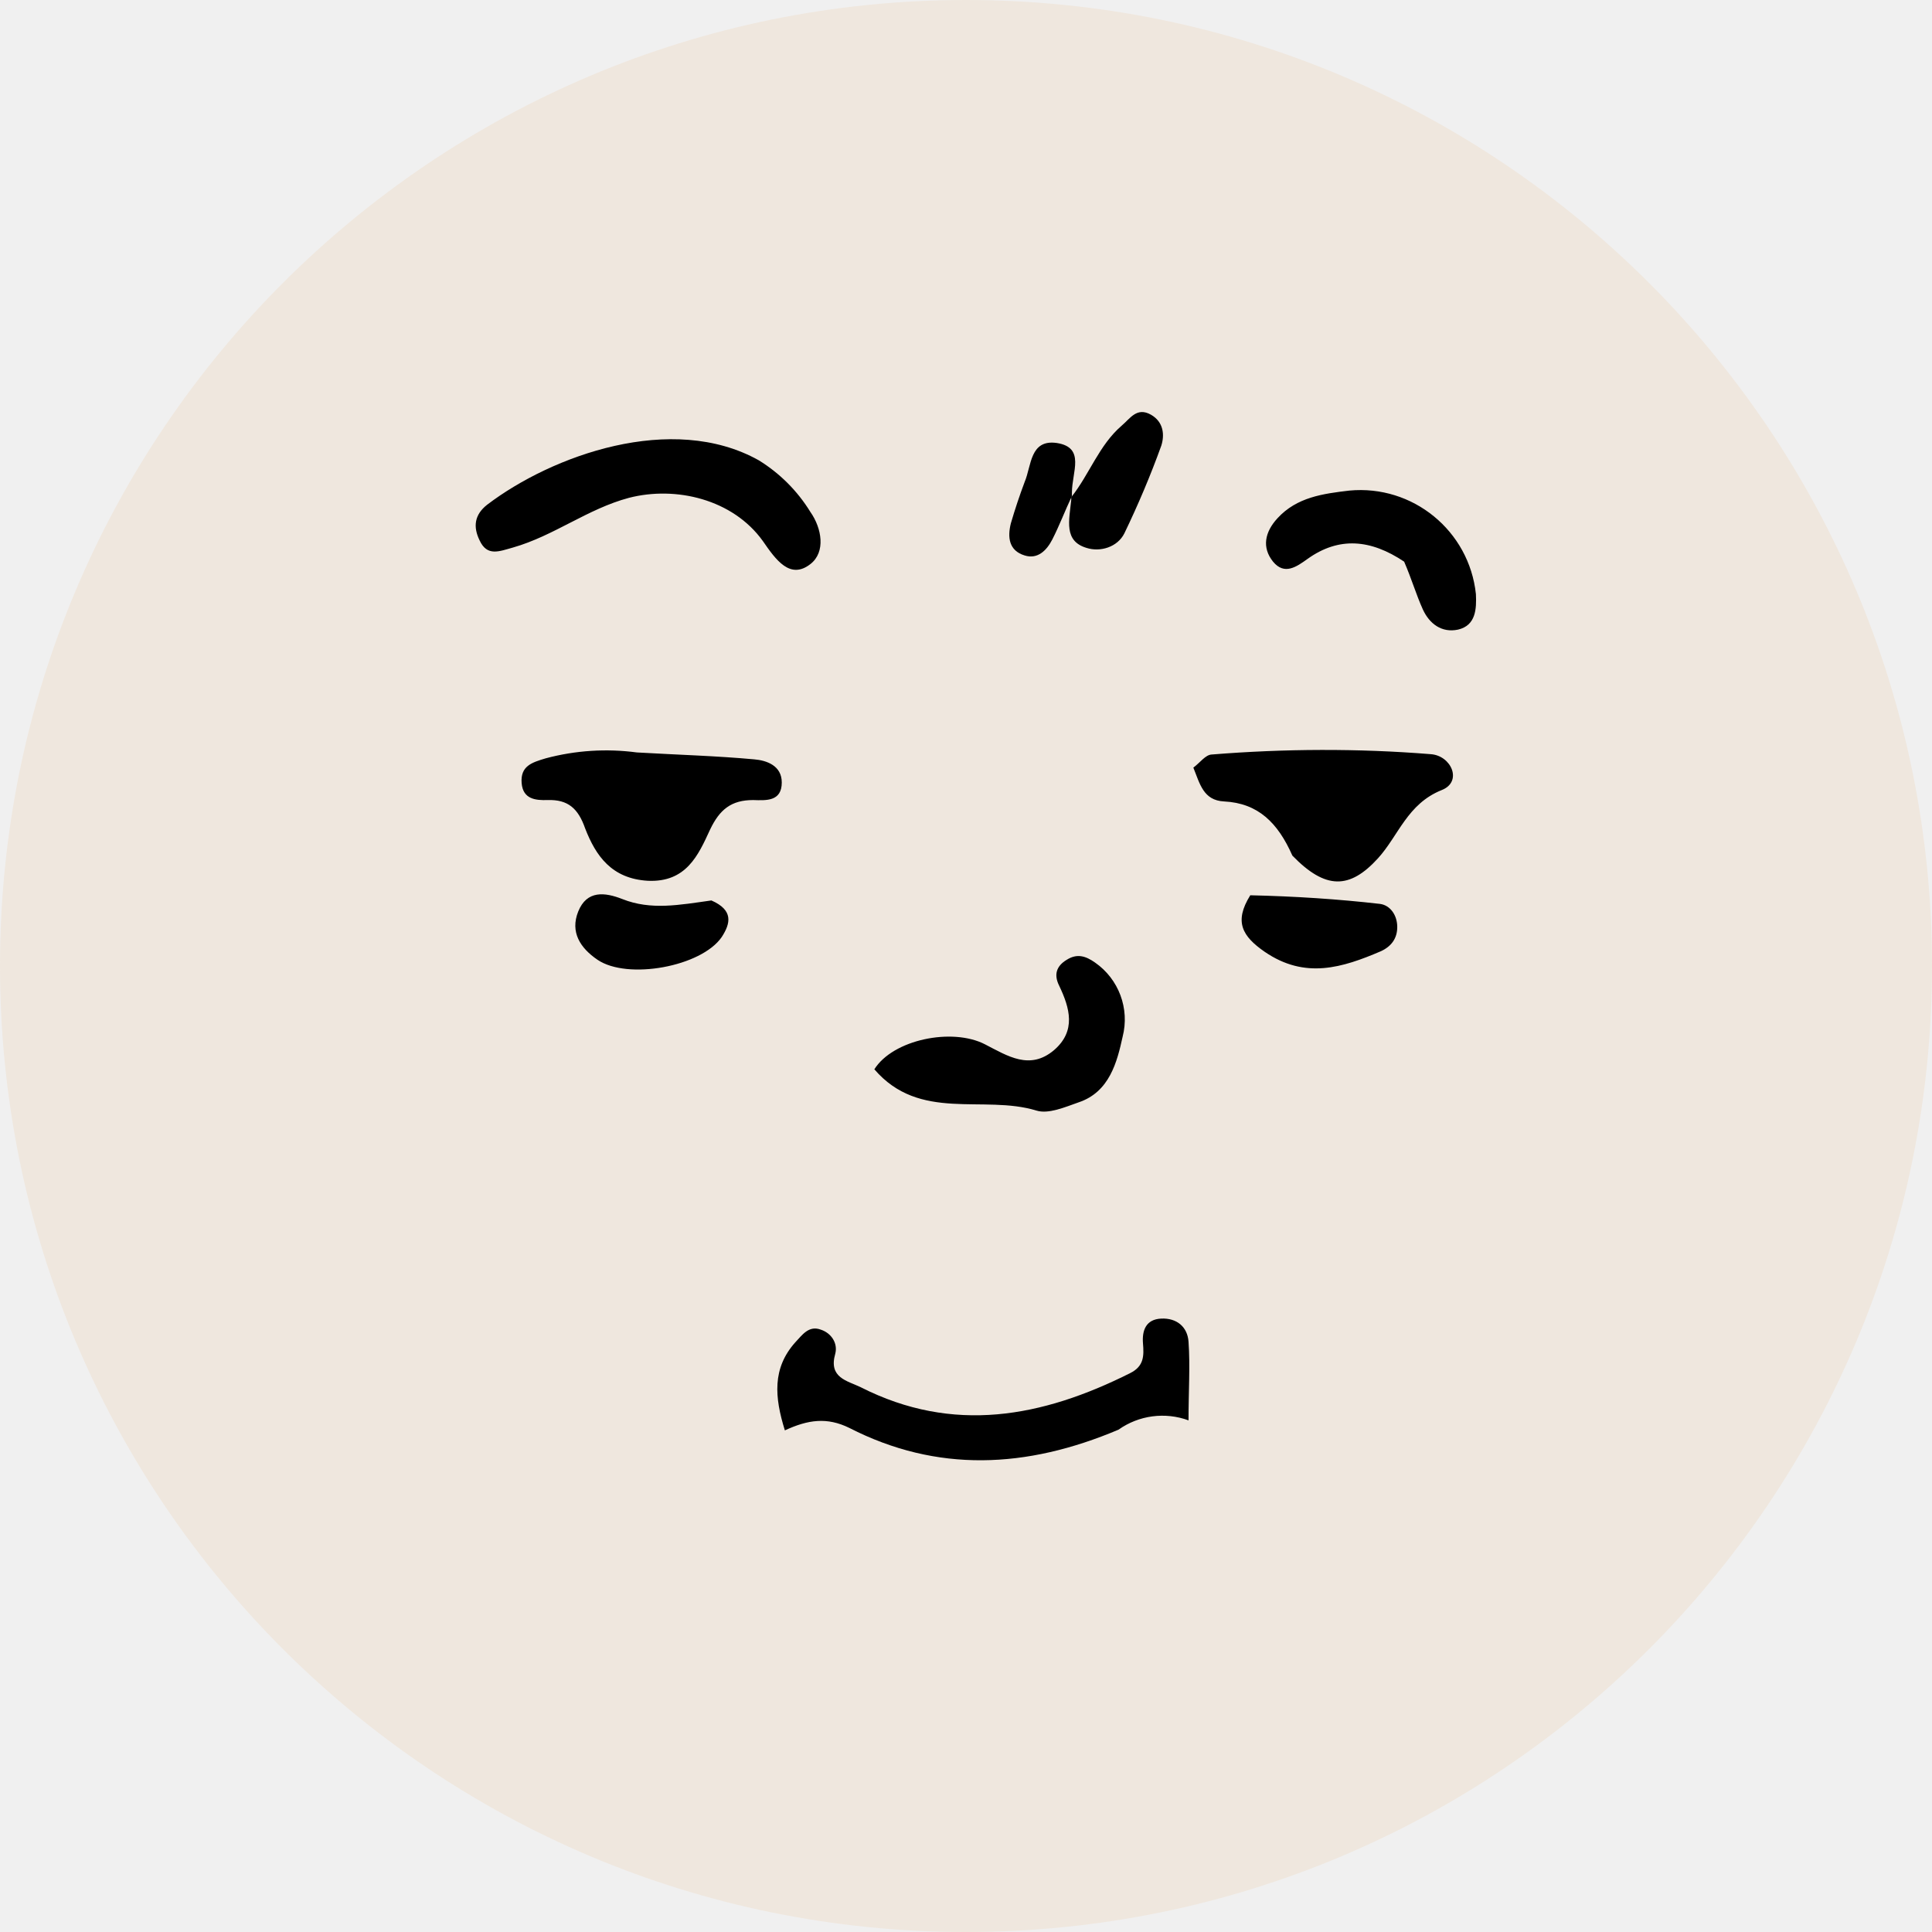
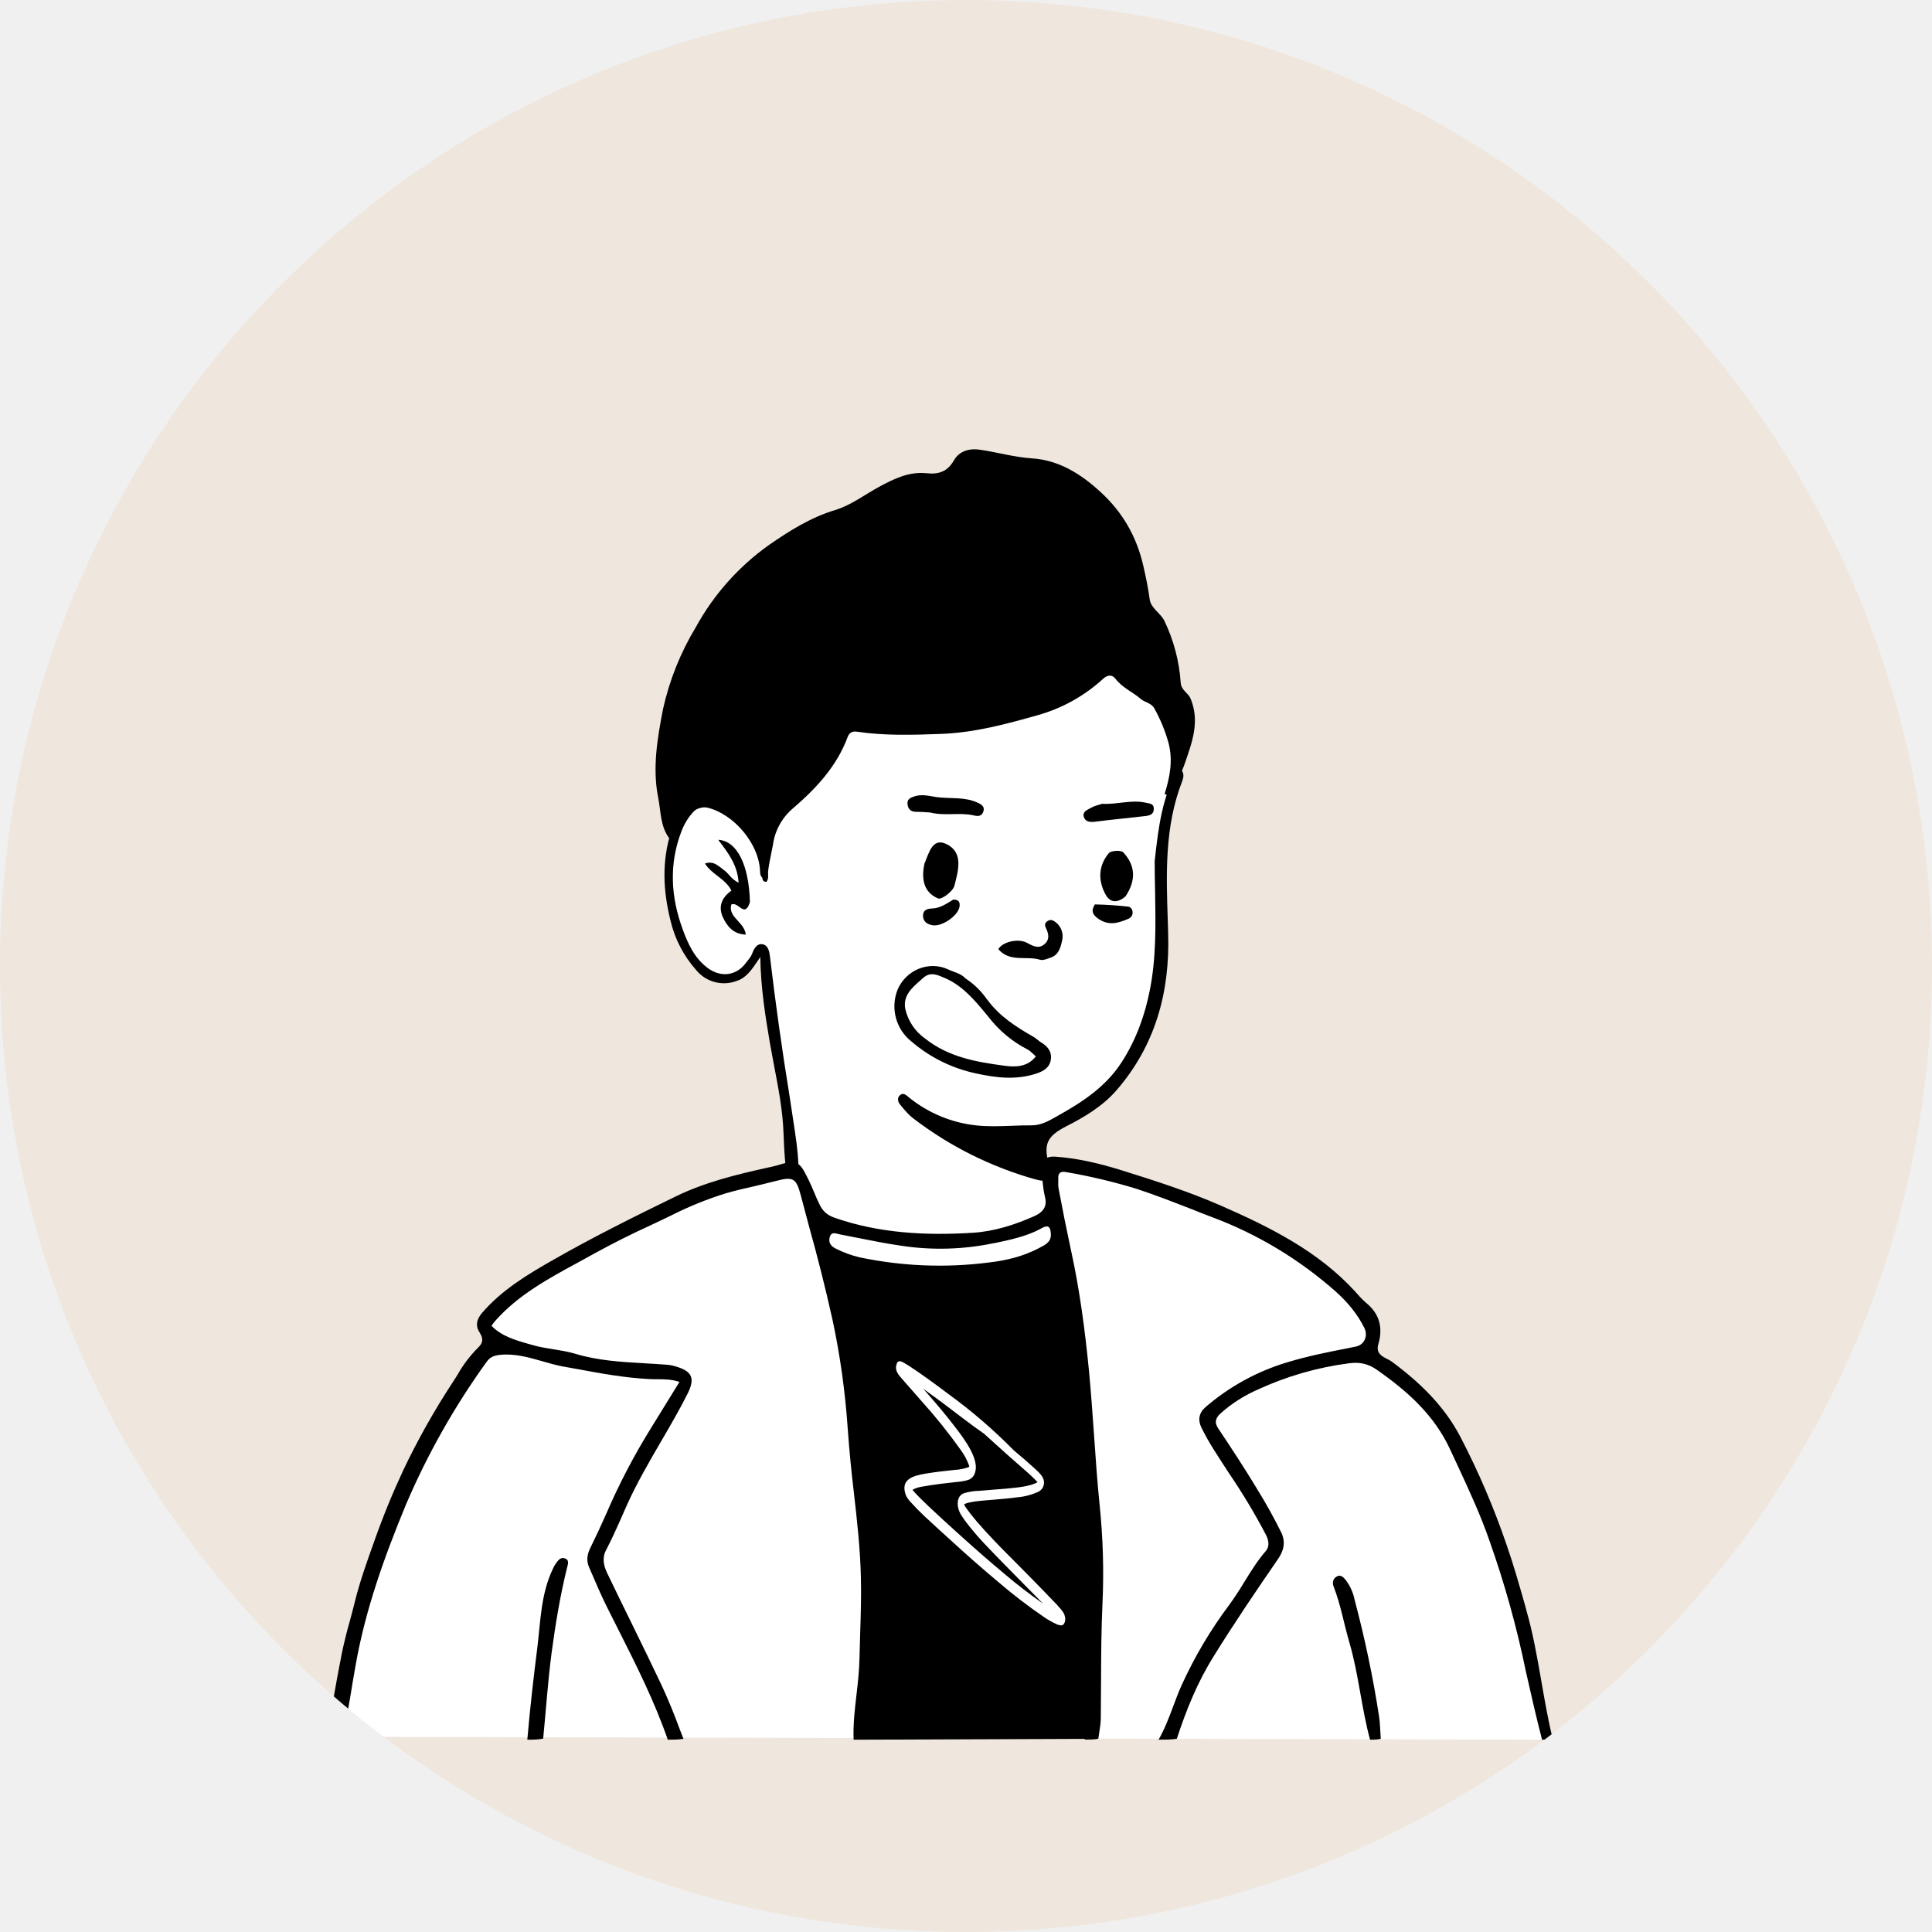
- <svg xmlns="http://www.w3.org/2000/svg" viewBox="0 0 560 560" fill="none" shape-rendering="auto" width="128" height="128">
+ <svg xmlns="http://www.w3.org/2000/svg" viewBox="0 0 1744 1744" fill="none" shape-rendering="auto" width="160" height="160">
  <mask id="viewboxMask">
-     <rect width="560" height="560" rx="280" ry="280" x="0" y="0" fill="#fff" />
+     <rect width="1744" height="1744" rx="872" ry="872" x="0" y="0" fill="#fff" />
  </mask>
  <g mask="url(#viewboxMask)">
-     <rect fill="#EFE7DE" width="560" height="560" x="0" y="0" />
-     <g transform="translate(136 328)">
-       <path d="M188.2 86.4c-26.7 11.3-52.6 12.5-78-.5-6.5-3.2-12-2.4-18.7.7-3-9.6-3.7-18 3-25.5 2-2.1 3.9-5 7.4-3.7 3.1 1 5 4 4.2 7-2 7 3.5 7.8 7.4 9.7 26.8 13.6 52.6 8.7 78.1-4.1 4-2 4-5 3.7-8.6-.3-3.7.8-7 5.3-7.2 4.5-.2 7.6 2.4 7.9 6.7.5 7.1 0 14.3 0 22.8a22 22 0 0 0-20.3 2.7Z" fill="#000" />
-     </g>
-     <g transform="translate(246 125)">
-       <path d="M7.4 185c5.4-8.7 22.6-12.2 32.1-7.3 6.6 3.4 13 7.6 20 1.7 6.5-5.6 4.6-12.2 1.5-18.7-1.6-3.2-.8-5.7 2.2-7.5 3-1.9 5.5-1.1 8.2.8a20.1 20.1 0 0 1 8 21.5c-1.6 7.3-3.8 16-12.7 19-4 1.4-8.8 3.5-12.3 2.4-15.4-4.7-33.8 3.4-47-12Z" fill="#000" />
-     </g>
-     <g transform="translate(-45 137)">
-       <path d="M407.4 122.5c13 .3 25.4 1.1 37.6 2.5 3 .4 5 3.3 5 6.7 0 3.3-1.7 5.6-4.7 7-11.2 4.8-22 8.2-33.7.2-6.5-4.5-9-8.7-4.2-16.4ZM251.2 124c6.4 2.8 5.6 6.6 3 10.6-5.9 8.6-27.3 12.5-36 6.6-5-3.4-8-8-5.6-14 2.5-6.2 7.7-5.6 12.8-3.6 8.3 3.3 16.5 1.7 25.8.4ZM419.6 111c-4.2-9.5-9.9-15.2-19.8-15.7-6-.3-7-5.1-8.9-9.8 2-1.5 3.5-3.7 5.3-3.8 21.1-1.7 42.4-1.8 63.5-.1 6 .4 9.3 8 3.2 10.4-10 4-12.5 13.2-18.5 19.8-8.2 9-15.2 9.1-24.8-.8ZM229.6 81.1c12.2.7 23.1 1 34 2 3.6.3 8 1.8 8 6.7 0 5.6-4.6 5.2-8.3 5.1-6.3 0-9.7 2.7-12.5 8.6-3.4 7.4-6.9 15.3-18 14.8-10.5-.6-15.1-7.2-18.2-15.2-2-5.7-4.9-8.4-10.9-8.2-3.4.1-7.1-.2-7.5-4.9-.4-5 3-6 7-7.2a67.7 67.7 0 0 1 26.4-1.7Z" fill="#000" />
-     </g>
-     <g transform="translate(-45 137)" />
-     <g transform="translate(119 114)">
-       <g fill="#000">
-         <path d="M102.1 42.8c-8.7-12.1-25.2-16-38.8-12.5-12 3.2-21.7 11-33.6 14.4-4 1.1-7.5 2.7-9.7-2.1-1.9-3.9-1.5-7.4 2.2-10.3C41 18 75.8 5.4 100.9 19.4a45.7 45.7 0 0 1 15 15c3.3 4.7 4.5 11.6 0 15.1-5.9 4.6-10-1.2-13.8-6.7ZM288 48.8c-9.7-6.5-18.9-7.3-28-.8-3.2 2.3-6.7 4.8-10 .8-3.3-4.1-2.4-8.6 1.3-12.6 5.6-6.1 13.2-7.1 20.8-8a33.7 33.7 0 0 1 36.7 30c.2 4.3 0 9.1-5.2 10.3-4.7 1-8.3-1.7-10.2-5.9-1.9-4.2-3.2-8.7-5.4-13.8ZM191.6 30c5.2-6.6 8-15 14.5-20.6 2.5-2.1 4.4-5.5 8.5-3.2 3.7 2.1 4 5.9 3 9-3.1 8.6-6.7 17.1-10.7 25.4-2 4-7 5.5-11 4.2-6.6-2-5-7.9-4.4-13.9v-1Z" />
-         <path d="M191.7 29.8c-2 4.2-3.6 8.5-5.7 12.6-1.6 3.1-4.2 5.8-8 4.6-4.6-1.4-5-5.3-4-9.3 1.2-4.1 2.5-8 4-12 2-4.7 1.5-12.4 9.3-11.3 8.4 1.3 4.4 8.4 4.4 14.4v1Z" />
+     <rect fill="#EFE7DE" width="1744" height="1744" x="0" y="0" />
+     <g transform="translate(174.4 174.4) scale(0.8)">
+       <g transform="translate(531 487)">
+         <path d="M554 727.7c-99.2 297-363.8 388.6-503.7 19.8-19.3-50.7 31-69.5 66.2-91.9 24.1-15.3 36.8-28.5 35.3-42.2-7-64.4-36.9-243.8-36.9-243.8l-3-5.8s.7-1.6-2.2 1.2c-3 3-9.9 34.2-37 34.2-24.5 0-49.2-10.9-61-86.3C7.2 285.6 9.6 214 40 201c12.5-5.3 24-7.2 35.2-.8 11.3 6.4-13-22 112-126C268.4 6.4 396.7-3.5 448.5 8 500.3 19.5 552 44.8 574.9 98.5c27.8 65-25.9 114.3-14 262.5-2.2 53.6.8 171.2-146.6 210.6-28 7.5-19.3 48.4 22.7 58.4 67 21 117 72.3 117 97.9" fill="#fff" />
+         <path fill-rule="evenodd" clip-rule="evenodd" d="m554 266.2.1-1.4c4.1-36.4 8.2-71.7 27.1-103.4 6.5 4.4 5.7 10 3.7 15.2-19.9 51.2-18 104.4-16.2 157.6l.4 14c2.1 66.4-14.5 126.8-58.7 177.5-15.4 17.6-35.8 29.8-56.5 40.3-21.4 11-25.9 20.1-19.2 43.6l.8 2.6c1.4 3.9 2.8 7.9-1 11.8-4.5 4.6-9.5 3.3-14.8 1.8l-.6-.1a406.4 406.4 0 0 1-137-68.3c-6-4.4-10.8-10.3-15.5-16.1l-.3-.4c-2.5-3-3-7.8.5-10.4 3.3-2.5 5.8-.5 8.7 1.8l1 .9a145.5 145.5 0 0 0 76.3 31.7c13.4 1.4 26.6.9 40 .4 7.4-.3 14.8-.6 22.3-.5 10.2 0 18.7-4.7 26.7-9.2l2.8-1.6c27.8-15.5 54.3-32.8 72.2-60.7 16.1-25 25.9-52.2 31.6-80.9 7.2-36.1 6.6-72.7 6-109.8-.3-12-.5-24.2-.5-36.4ZM50.6 190.8c21.9-1.7 34 11.2 44.3 26.3a140.4 140.4 0 0 1 22.4 61.5c.5 3.7 1 7.6-1.2 11.3-4.5.6-4.9-3-5-5.6-.5-20.7-9.7-38.7-18.9-56.1-6.6-12.5-16.2-24.6-31.4-27.6-17.2-3.5-33 12-40.8 32.2-14.5 37.6-12 74.6 1.4 111 5.8 15.9 13.1 32.1 27.8 43.2 14.8 11.3 32.7 9.3 43.6-5.7l2-2.5c2-2.6 4-5.1 5-8 2.1-5.8 5.4-11.2 11.3-10.4 6.8 1 8 8.3 8.7 14a3661 3661 0 0 0 22 156.7l5.9 38.8c2.6 17.1 5.6 41.7 3.6 52.1a28 28 0 0 0-.3 2.2c-.4 2.8-.6 5-4.2 5.5-4.9.8-7-2-7.7-6.4-2.3-17-3-23.6-4-49.6-.9-25.2-5.6-50-10.4-74.9l-5-27c-5.2-30.8-10.3-62-10.8-97l-2 3c-7.6 11.3-13.7 20.5-24.5 24a40.5 40.5 0 0 1-46.1-12.5 127.8 127.8 0 0 1-28.8-55.8c-8.4-34-9.9-67.1.9-100.6 5.2-16.1 23.7-44.7 42.2-42Zm34.6 127.5c4.4 3.2 8.4 6 12-5.4-1.1-42.2-14.7-69.2-35.8-70.3 11.2 14.6 22 28.8 23 48.5a32.3 32.3 0 0 1-10.7-8.8c-2-2.2-4-4.4-6.5-6l-3-2.4c-4.8-3.6-9.7-7.4-17.8-4.5 3.8 5.8 9 10 14.3 14 6 4.7 12 9.3 15.6 16.5-10.6 7.7-15.2 17.7-9.7 29.9 4.8 10.5 11.9 19.2 25.9 19.8-.6-6.3-4.7-10.9-8.8-15.4-5-5.4-9.7-10.6-7.5-18.6 3.2-1.5 6.2.7 9 2.7Z" fill="#000" />
      </g>
+       <g transform="translate(178 1057)">
+         <path d="m1351 688-1370-3.3s11.4-97 44.4-189.1c41.2-115.2 107.2-232 125-246.1 20.9-16.8-11.6-18.2 3.5-41.2 33.5-51.1 147-97.5 179.9-114.1 58.7-29.8 164.9-47.8 164.9-47.8l27.2 53.5s63.6 21.9 138.7 24.4C705 125.6 799 94.8 799 94.8L787.9 37s169.6 34.8 253.5 85.6c48.3 29.3 108.6 75 110 101.2 2.2 39.8 1.8 36.7 24.1 51.9 53.5 36.2 98.8 122 121.3 191.2C1314.4 521.1 1351 688 1351 688Z" fill="#fff" />
+         <path d="m842 687-269 1s19-182.5-1.4-325c-6.2-44.2-32.6-224.4-32.6-224.4s73.7 24.7 131.4 24.7C733 163.3 798 131 798 131s24.3 69 29 182.4l15 373.6Z" fill="#000" />
+         <path fill-rule="evenodd" clip-rule="evenodd" d="M301.5 563.4c20.5 40.6 41 81.3 56 124.6 6.6 0 12 0 17.7-1l-4.3-11a672.5 672.5 0 0 0-19.6-47.8 5876 5876 0 0 0-34.2-70.7c-9.4-19.2-18.8-38.3-28-57.5-3.8-8-6-16.9-1.3-25.8 6.7-12.8 12.6-26 18.4-39.2l5.2-11.8c11-24.4 24.5-47.6 38-70.9 10.6-18.1 21.2-36.3 30.6-55 8-16.3 5.6-24.5-12-30a48.4 48.4 0 0 0-10.5-2.3c-8.6-.7-17.2-1.2-25.9-1.7-26.4-1.5-52.9-3-78.6-10.8-8-2.4-16.3-3.7-24.6-5-8-1.3-16-2.6-23.8-4.9l-4.6-1.3c-14.8-4.2-30-8.6-41.4-20.3l1.7-2.4c1-1.3 1.8-2.5 2.8-3.5 25.5-28.7 59-47 92.3-65.1l20-11a963.1 963.1 0 0 1 62.6-31.4c7.9-3.7 15.8-7.4 23.7-11.3A394 394 0 0 1 423 71.5c10.6-3.1 21.4-5.6 32.2-8 7.8-1.9 15.6-3.7 23.3-5.7 20.1-5.3 23.8-4 29 15.7l9.1 34.2a2051 2051 0 0 1 26.8 106.6c8.7 40.7 14.4 82 17.2 123.5a1480 1480 0 0 0 6.8 70.7c3.7 32.2 7.3 64.3 8 96.7.5 20.8-.1 41.6-.8 62.4l-.8 29c-.3 13.5-1.8 26.9-3.3 40.2-2 17-4 34-3.3 51.2 6.7 0 12.2 0 17.8-1.2l.6-16.2c.2-10.2.5-20 1.6-29.6 5.7-51 4.8-102 3.7-153-.7-33.6-3.6-67-8.4-100.2a605.8 605.8 0 0 1-4.6-52.8c-1.3-23-2.6-46.1-7.3-69a1627 1627 0 0 1-6.7-34.2 906 906 0 0 0-13-61.8c-.2-1-.6-2-1-3-1.2-3-2.5-6 .6-8.9 4-3.8 9.1-2.7 14-1.4A373 373 0 0 0 690 167.3c31.6-2.4 62.8-5.8 91.8-19.5 8.7-4 15.5-1.5 17.4 9 1 5.6 1.7 11.2 2.4 16.9 1 7.9 2.1 15.8 3.8 23.4 7.8 34.8 10 70 12 105.2 1 16.1 2 32.2 3.5 48.3 1.1 12 2 24.2 2.8 36.3 1 14.6 2 29.1 3.6 43.7 6.3 60.7 4.7 121.5 2.7 182.3l-.7 20c-.7 18.4-1.4 36.7-1.4 55 5.8 0 10.4 0 15.4-1l.8-5.3c1-6.5 2-12.5 2-18.4l.3-44.7c.1-28 .3-56.2 1.6-84.2 1.7-37 .6-74-3.2-111-2.7-26.2-4.5-52.4-6.3-78.7-1.7-24.1-3.4-48.3-5.7-72.4-4.5-46-10.5-92-20.5-137.3a2499.2 2499.2 0 0 1-13.8-68.7c-.5-2.4-.4-5-.4-7.4v-4c-.3-6.4 2.7-8.5 9.1-7.2a642.2 642.2 0 0 1 79.2 18.8c21 6.9 41.7 15 62.3 23 7.3 3 14.7 5.8 22 8.6a446.7 446.7 0 0 1 141 84.8c13 11.7 24.1 25.1 31.8 40.6 4.5 9.3-.3 19.2-9.6 21l-9.2 1.9c-22.7 4.4-45.4 9-67.6 15.7a251.6 251.6 0 0 0-92.9 50.8c-7.6 6.6-8.7 14.7-4.5 23.2 4 8 8.4 16 13.2 23.6 5.8 9.2 11.7 18.4 17.7 27.5a705.7 705.7 0 0 1 42 70c3.2 6.5 4 13-.3 18-9.4 10.8-16.8 22.9-24.3 35a360.3 360.3 0 0 1-16.9 25.7 486 486 0 0 0-53.6 90.3c-3.6 7.9-6.6 16-9.7 24.2-4.8 13-9.7 25.8-16.5 37.7 7.5 0 14 0 20.6-1 10.7-33 23.5-64.2 41.5-93 23-37.1 47.5-73.3 72.3-109.3 6.3-9 9.7-18.8 3.8-31a589 589 0 0 0-27-48.5l-.4-.7c-13.9-23-28.7-45.6-43.7-68-4.7-7.2-2.2-12 3-16.8a158.1 158.1 0 0 1 41.7-26.7 355.4 355.4 0 0 1 102.9-29.7c12.8-1.7 22.3.7 32 7.6 34.6 24.3 64.6 51 82.6 90.3l8.7 18.7c12.8 27.6 25.6 55.2 35.5 84a1107 1107 0 0 1 41 147.4c5.8 25.6 11.6 51.2 18.2 76.7 4.9 0 8.6 0 12-1-5.3-21.6-9-43.3-12.8-65-4.7-27-9.4-54-17-80.4l-1.4-5.3c-6.6-23.2-13.2-46.4-21.1-69a882 882 0 0 0-52-121.3c-18.2-34.7-45.8-61.4-77.7-84.9-1.4-1-3.2-1.9-5-2.8-6-3.1-12.7-6.5-9.7-16.8 5.2-17.6 1.8-33.7-13.7-46.3a86.8 86.8 0 0 1-9.6-9.7l-3-3.3c-41.4-45.3-95.8-72.5-151.8-97-36.4-15.9-74.5-28.1-112.6-40-23.7-7.3-48-13.2-73-15-12.7-1-18 4.8-16.5 16.8.4 3 .8 6 1 9 .8 6.7 1.5 13.5 3.1 20 2.8 11.2-3.2 17.2-12 21.2-22 9.8-45.4 17.3-69.4 18.8-52.8 3.3-105.4.7-156-16.9-8.5-3-13.3-7.4-16.9-14.7-2.5-5-4.7-10.2-6.8-15.3a224 224 0 0 0-11-23c-5.4-9.6-11.8-11.8-21.6-8.6-6.4 2-12.8 3.7-19.3 5C434.6 50.4 399.3 59 366.5 75c-46 22.4-91.7 45.1-136 70.3-30.3 17.2-60 34.8-82.7 61.3-6.2 7.3-7.5 14.5-2.5 22.2 4.2 6.5 3.9 11.5-2 17a139.2 139.2 0 0 0-22.8 30c-1.8 2.8-3.5 5.7-5.4 8.5-21 32-39.7 65.2-56 99.5A873.4 873.4 0 0 0 26.7 463l-1 2.8c-7.9 22-15.7 43.9-21.3 66.5a925 925 0 0 1-5.6 21.5 563.4 563.4 0 0 0-8.8 35.3c-6.6 32.9-12.2 66-17 98.9 6.7 0 12.1 0 18-1l8-46c2-12.3 4-24.5 6.2-36.6 11-63 32.6-123 57-182a838.3 838.3 0 0 1 91-160.9c4-5.6 9-7.2 15.7-7.8 16.4-1.5 31.6 2.9 46.8 7.2 7.8 2.3 15.6 4.5 23.5 6l15.7 2.8c27 5 54 10 81.8 11.4 2.9.2 5.8.2 8.7.2 8.1 0 16.5 0 25.3 3l-8.4 13.6-23.8 38.6a729.7 729.7 0 0 0-50 95.6 948.5 948.5 0 0 1-18.2 39.1c-3.8 7.6-4.9 14.6-1.7 22l1.3 3c6 14 11.9 27.8 18.6 41.4l13 25.8Zm476.8-452c4.8-2.6 10.3-5.4 11.2 3.7 1.8 10.6-5.4 14.2-11.5 17.3l-1.8 1c-17.5 9.2-37 14-56.8 16.2a437 437 0 0 1-145.1-5.8c-9.6-2.2-18.8-5.6-27.4-10-5.6-2.7-8.1-6.8-6.8-12.5 1.5-6 5.5-5 9.5-4l2.4.6 19.4 3.8c16.5 3.3 33.1 6.6 49.9 9a293 293 0 0 0 103.8-2.9l1-.1c18-3.8 35.8-7.5 52.2-16.2Z" fill="#000" />
+         <path d="M199 688c3-35 7-69.8 11.4-104.7 3.6-29.7 4-60 17.4-88 1-2.4 2.3-4.6 3.8-6.7 2.3-3.1 5-6.8 9.7-5.2 5.3 1.7 3.6 6.4 2.7 9.9-8 32.1-13.3 64.8-17.7 97.5-4.1 31.5-6.2 63.3-9.4 96-5.8 1.2-11.2 1.2-18 1.2ZM1149.9 688c-9.8-36.3-12.8-73.7-23.3-109.7-6.2-21-9.8-42.8-17.9-63.4-1.6-4.2-.5-9 4-11.2 4.4-2.3 7.4 1.3 9.9 4.3a55.4 55.4 0 0 1 9.9 22.1c11.5 43.4 20.8 87.4 27.6 131.7 1.2 8 1.2 16 1.9 25.2-3.5 1-7.3 1-12.1 1Z" fill="#000" />
+         <path fill-rule="evenodd" clip-rule="evenodd" d="M797.4 536.7c2.5 2.7 5 5.4 6.9 8.6 2 4 2.8 10-1 13.3-2.5 1-5 0-7.2-1l-.7-.3a96 96 0 0 1-12.4-7 586 586 0 0 1-52.4-40.1 1501.4 1501.4 0 0 1-53-46.5c-10.3-9.3-20.6-18.7-30.8-28.2a281.8 281.8 0 0 1-14.7-15 30.6 30.6 0 0 1-6-8.4c-6.4-17.8 7.6-21.9 22.8-24.4 10.9-1.8 22-3 33-4.2h.8a57.7 57.7 0 0 0 13.7-2.8c1-.4 1-.5 1.3-1v-.3a68.3 68.3 0 0 0-9.4-18 610 610 0 0 0-44.6-55.6 7452 7452 0 0 0-19.3-22l-2-2.3c-4.7-5.2-9.4-10.4-6.5-17.8 1.4-4.6 5.8-2.4 8.7-.6a163 163 0 0 1 11.2 7.2h.1a971.7 971.7 0 0 1 37.6 27.2 589.2 589.2 0 0 1 74.4 64 592.2 592.2 0 0 1 24.6 21.4c2.9 2.7 5.7 5.3 7.7 8.6 3.5 5.7 2 13-4 16.5a71.5 71.5 0 0 1-24.3 6.5c-8.8 1.2-17.8 2-26.7 2.7l-8.5.7c-8.3.7-16.9 1.5-22.6 3.5-.8.3-1.6.7-2.3 1.2 1.4 2.6 2.1 3.6 3.4 5.3l2.5 3.4c11 14.4 23.7 27.5 36.3 40.6A7081.6 7081.6 0 0 1 751 489c10.9 11 21.8 22 32.6 33.2l1.5 1.6 11 11.4 1.4 1.4Zm-116.6-85.3 8 7.2c15.7 14.2 31.7 28.2 48 41.8a575.5 575.5 0 0 0 44.2 34.1l-24-24.3c-14.5-14.7-29-29.4-43.3-44.5-6.8-7.3-13.3-15-19.4-22.9-.6-1-1.3-1.8-2-2.7-2.2-3.2-4.6-6.5-6-10.1-2.8-6.7-2.8-17.4 5.7-20.2a64.4 64.4 0 0 1 16.8-2.6l15.8-1.3 14-1.1 2-.2c11-1 27-2.6 34.1-7.2-5-5.7-14-13.4-22.3-20.6l-10.6-9.3a3562 3562 0 0 1-27.4-24.7c-8.3-5.8-16.5-11.8-24.6-18a1554.7 1554.7 0 0 0-44-32.8c9.5 10.9 19 21.9 28.1 33.2l3.9 5c11 14 26.3 33.5 27.3 49.1.2 5.8-1.4 12.3-7.3 15.1-4.8 1.9-10 2.4-15 2.9l-5.3.6a488 488 0 0 0-32.7 4.5c-4 .7-7.2 1.4-11.2 3.7 7 8.7 30.7 30.3 47.2 45.3Z" fill="#fff" />
+       </g>
+       <g transform="translate(266 207)">
+         <path d="M829.6 275a191.3 191.3 0 0 1 18.7 70.6c.7 8.5 8.4 11 11.2 17.9 10.6 25.8 1.5 49.3-6.6 73-3.5 10.5-9.9 19.9-12.2 30.9-1.2 5.6-5.2 5.7-10.6 3.5 6-19 9.6-38 4.4-57.7a178 178 0 0 0-15.9-38.7c-3.4-6.4-10.6-6.7-15.2-10.7-9.3-8-21.1-12.8-28.8-23-3.7-4.8-9-4.3-13.5-.2a181.7 181.7 0 0 1-74.6 41.5c-35.3 10-71 19.6-108.4 21-32 1.2-63.7 2.2-95.3-2.5-5-.8-8.5 1.2-10.2 5.7-12.5 33.8-36.3 59-63 81.8a65.5 65.5 0 0 0-21.5 40.5c-2.3 12.5-5.6 24.8-6 37.7-8.7.6-8.3-4.9-8.6-10-1.8-30-29.8-63-59.4-70-9.7-2.2-24 7-30.6 20.2-2.9 5.7-4.9 11.8-12.2 14.6-10.4-13.8-9.5-30.6-12.6-45.9-6.7-33.5-1-66.8 5.4-100a308 308 0 0 1 37.2-92.8 277.3 277.3 0 0 1 82.3-92.4c23.4-16.2 47.2-31.2 74.8-39.5 18.1-5.5 33.1-17.3 49.6-26.2 17.2-9.3 33.8-17.4 53.8-15.3 13.3 1.4 23.3-1.7 30.8-14.9 5.5-9.5 16.2-13.5 28.8-11.7 19.7 2.8 38.8 8.5 59 9.8 30.8 2 55.8 17.9 78 38.5 24.4 22.5 40 49.7 47.5 82 3 12.9 5.6 25.7 7.4 38.7 1.4 9.7 11.2 14.6 16.3 23.5Z" fill="#000" />
+       </g>
+       <g transform="translate(791 871)">
+         <path d="M159.8 103c-3.2-2.8-6-6.4-9.7-8.1-18-8.5-31.4-21.7-44-36.9-14-16.7-28-34.4-49-43.4-8-3.5-16.3-7.8-24.7 0C22 24.1 9.6 33 12.4 49.1c2.5 14 11 24.6 22.6 33.8 26.5 21.1 58 26.5 90 30.7 11.8 1.6 25.3 1.5 34.8-10.6Z" fill="#fff" />
+         <path fill-rule="evenodd" clip-rule="evenodd" d="M104.8 38.9a85.7 85.7 0 0 0-24-23.6c-4.2-4.4-9.2-6.3-14-8-2-.8-4-1.5-5.8-2.4-22-10.3-48.1.7-57.4 23.3a50.7 50.7 0 0 0 16.1 58.2c20.7 17.7 45.5 30 72.1 35.7 22.7 5 45 7.8 67.9.5 8.8-2.8 16-7.1 17.1-16.5 1.1-8.2-3.5-14.4-10.8-18.7-1.5-.9-2.9-2-4.3-3.2-1.5-1.2-3-2.4-4.8-3.4-19.5-11.2-38.2-23-52-42Zm52 61.3 3 2.8c-9.5 12.1-23 12.2-34.9 10.6-31.8-4.2-63.4-9.6-90-30.7a55.9 55.9 0 0 1-22.5-33.8C9.9 34.8 19.5 26 29 17.7l3.4-3c8-7.4 15.7-4 23.3-.7l1.5.6c19.9 8.6 33.4 24.8 46.6 40.7L106 58A131.4 131.4 0 0 0 150.1 95c2.5 1.2 4.6 3.2 6.7 5.3Z" fill="#000" />
+       </g>
+       <g transform="translate(653 805)" />
+       <g transform="translate(901 668)">
+         <path d="M7.4 185c5.4-8.7 22.6-12.2 32.1-7.3 6.6 3.4 13 7.6 20 1.7 6.5-5.6 4.6-12.2 1.5-18.7-1.6-3.2-.8-5.7 2.2-7.5 3-1.9 5.5-1.1 8.2.8a20.1 20.1 0 0 1 8 21.5c-1.6 7.3-3.8 16-12.7 19-4 1.4-8.8 3.5-12.3 2.4-15.4-4.7-33.8 3.4-47-12Z" fill="#000" />
+       </g>
+       <g transform="translate(610 680)">
+         <path d="M407.4 122.5c13 .3 25.4 1.1 37.6 2.5 3 .4 5 3.3 5 6.7 0 3.3-1.7 5.6-4.7 7-11.2 4.8-22 8.2-33.7.2-6.5-4.5-9-8.7-4.2-16.4ZM247.6 117c7 0 7.8 3.8 7 8.5-2 10.2-20 22.4-30.4 20.5-5.9-1-10.5-4-10.7-10.5-.2-6.7 4.8-8.2 10.3-8.4 9-.3 15.8-5.2 23.8-10ZM215.1 76.6c5-12 9-29.4 24.1-22.5 20.7 9.4 13.9 30.7 9.7 47.4-1.6 6.3-14.5 15.9-18.3 14.3-16.3-6.8-19.2-21.7-15.5-39.2ZM442 113.4c-8.6 7.5-17 7.6-22.2-1.5-9-16-8.6-32.8 3.3-47.2 2.5-3 13.8-3.6 16.3-1 14 15 14.6 31.8 2.6 49.7Z" fill="#000" />
+       </g>
+       <g transform="translate(610 680)" />
+       <g transform="translate(774 657)">
+         <path d="M57.5 41.8C51.3 41.3 46 41 41 41c-5.7-.2-8.5-3.4-9-8.8-.5-5.3 3-7 7.5-8.5 8.6-3 17.1-.5 25.2.7 15.4 2.1 31.5-.6 46.4 6.3 5 2.3 8.3 4.7 6.4 10.3-1.8 5.2-6.1 5.2-10.6 4.1-16-3.7-32.4.9-49.4-3.3ZM251.8 32c17.2.9 33.1-5 49.3-1.2 4 1 9 .7 8.8 7 0 6.2-4.7 7.4-9.5 8-19 2.2-38 4-56.9 6.4-5.7.7-11 .1-12.6-5.6-1.7-5.7 4-7.8 8-10 3.5-2.1 7.8-3.1 12.9-4.7Z" fill="#000" />
+       </g>
+       <g transform="translate(0 559)" />
    </g>
  </g>
</svg>
